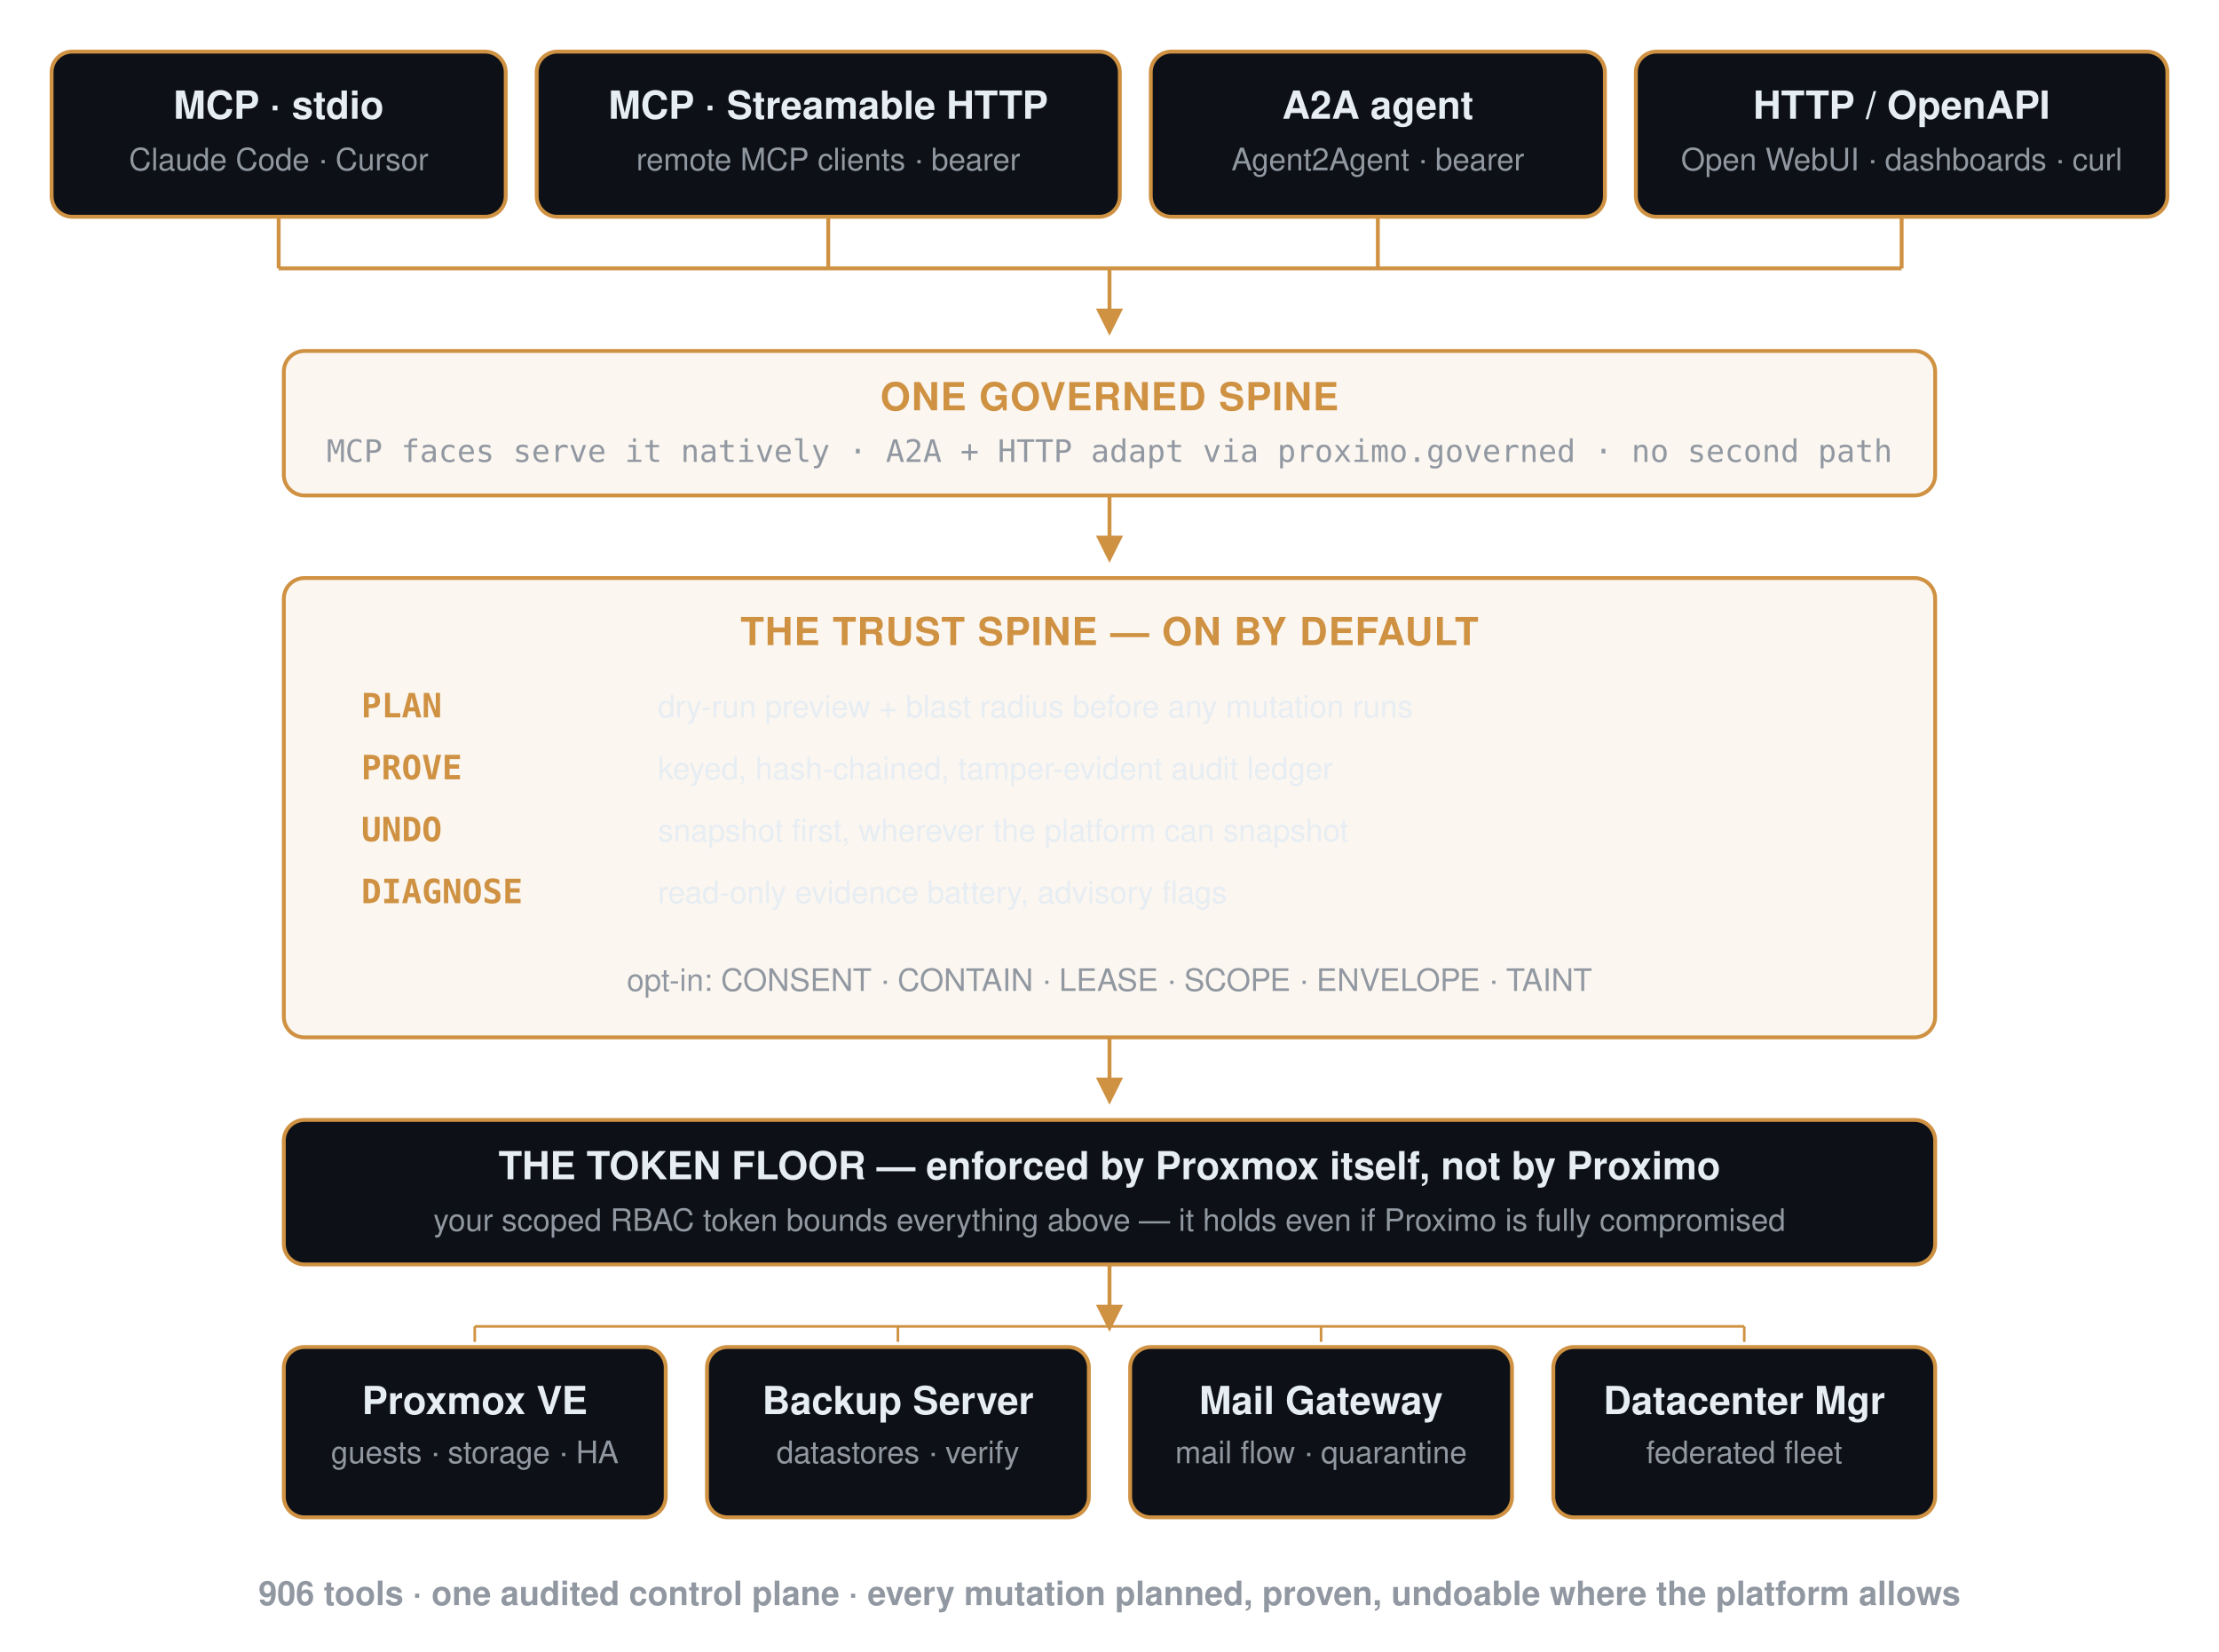
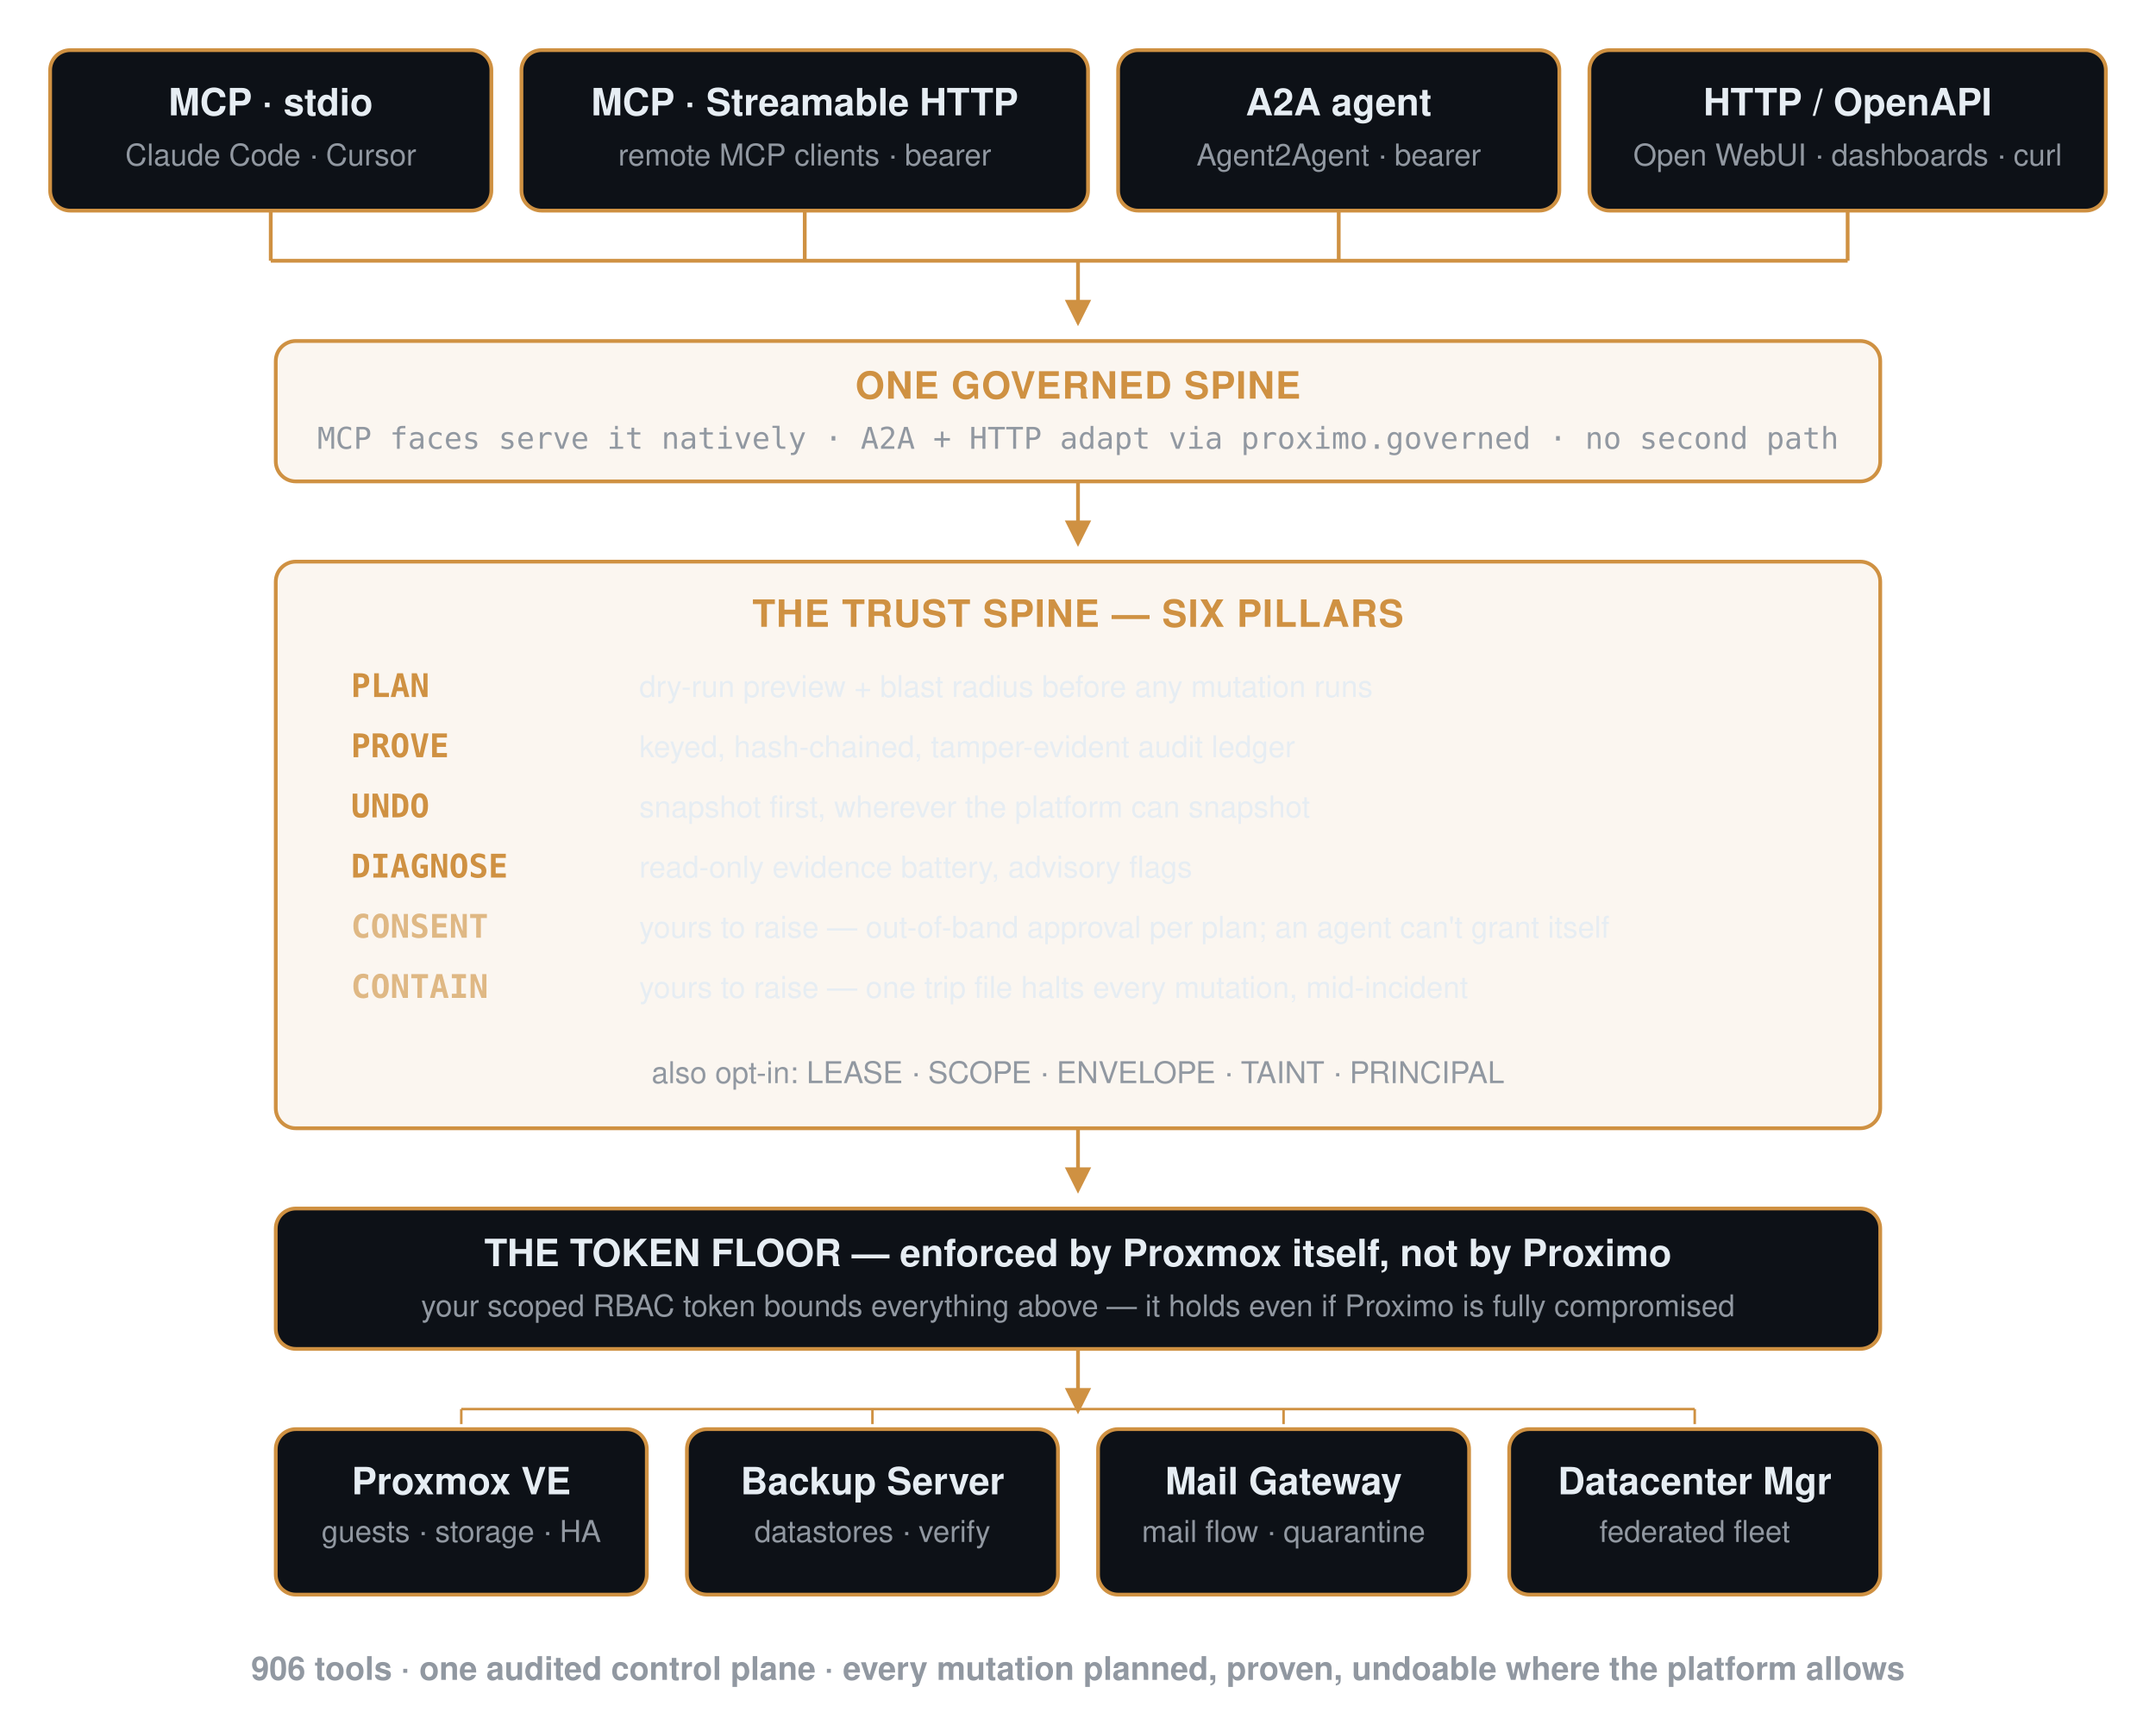
- <svg xmlns="http://www.w3.org/2000/svg" viewBox="0 0 860 640" role="img" aria-label="Proximo architecture: MCP (stdio and Streamable HTTP), A2A, and API clients over one governed spine, the trust spine, the token floor, four Proxmox products">
+ <svg xmlns="http://www.w3.org/2000/svg" viewBox="0 0 860 688" role="img" aria-label="Proximo architecture: MCP (stdio and Streamable HTTP), A2A, and API clients over one governed spine, the six-pillar trust spine (PLAN, PROVE, UNDO, DIAGNOSE standing by default; CONSENT and CONTAIN yours to raise), the token floor, four Proxmox products">
  <style>
    .t  { font: 600 15px -apple-system,'Segoe UI',Helvetica,Arial,sans-serif; fill: #e6edf3; }
    .s  { font: 12px -apple-system,'Segoe UI',Helvetica,Arial,sans-serif; fill: #9198a1; }
    .m  { font: 12px ui-monospace,SFMono-Regular,Menlo,Consolas,monospace; fill: #9198a1; }
    .h  { font: 700 15px -apple-system,'Segoe UI',Helvetica,Arial,sans-serif; fill: #cf9142; letter-spacing: .4px; }
    .p  { font: 600 13px ui-monospace,SFMono-Regular,Menlo,Consolas,monospace; fill: #cf9142; }
+     .po { font: 600 13px ui-monospace,SFMono-Regular,Menlo,Consolas,monospace; fill: #cf9142; opacity: .62; }
    .pd { font: 12px -apple-system,'Segoe UI',Helvetica,Arial,sans-serif; fill: #e6edf3; }
    .cap{ font: 600 13px -apple-system,'Segoe UI',Helvetica,Arial,sans-serif; fill: #9198a1; }
  </style>
  <defs>
    <marker id="a" viewBox="0 0 10 10" refX="8" refY="5" markerWidth="7" markerHeight="7" orient="auto-start-reverse">
      <path d="M0 0 L10 5 L0 10 z" fill="#cf9142" />
    </marker>
  </defs>
  <rect x="20" y="20" width="176" height="64" rx="8" fill="#0d1117" stroke="#cf9142" stroke-width="1.5" />
  <text x="108" y="46" text-anchor="middle" class="t">MCP · stdio</text>
  <text x="108" y="66" text-anchor="middle" class="s">Claude Code · Cursor</text>
  <rect x="208" y="20" width="226" height="64" rx="8" fill="#0d1117" stroke="#cf9142" stroke-width="1.5" />
  <text x="321" y="46" text-anchor="middle" class="t">MCP · Streamable HTTP</text>
  <text x="321" y="66" text-anchor="middle" class="s">remote MCP clients · bearer</text>
  <rect x="446" y="20" width="176" height="64" rx="8" fill="#0d1117" stroke="#cf9142" stroke-width="1.5" />
  <text x="534" y="46" text-anchor="middle" class="t">A2A agent</text>
  <text x="534" y="66" text-anchor="middle" class="s">Agent2Agent · bearer</text>
  <rect x="634" y="20" width="206" height="64" rx="8" fill="#0d1117" stroke="#cf9142" stroke-width="1.5" />
  <text x="737" y="46" text-anchor="middle" class="t">HTTP / OpenAPI</text>
  <text x="737" y="66" text-anchor="middle" class="s">Open WebUI · dashboards · curl</text>
  <path d="M108 84 V104 M321 84 V104 M534 84 V104 M737 84 V104 M108 104 H737" fill="none" stroke="#cf9142" stroke-width="1.5" />
  <path d="M430 104 V128" fill="none" stroke="#cf9142" stroke-width="1.5" marker-end="url(#a)" />
  <rect x="110" y="136" width="640" height="56" rx="8" fill="#cf914214" stroke="#cf9142" stroke-width="1.5" />
  <text x="430" y="159" text-anchor="middle" class="h">ONE GOVERNED SPINE</text>
  <text x="430" y="179" text-anchor="middle" class="m">MCP faces serve it natively · A2A + HTTP adapt via proximo.governed · no second path</text>
  <path d="M430 192 V216" fill="none" stroke="#cf9142" stroke-width="1.5" marker-end="url(#a)" />
-   <rect x="110" y="224" width="640" height="178" rx="8" fill="#cf914214" stroke="#cf9142" stroke-width="1.5" />
-   <text x="430" y="250" text-anchor="middle" class="h">THE TRUST SPINE — ON BY DEFAULT</text>
+   <rect x="110" y="224" width="640" height="226" rx="8" fill="#cf914214" stroke="#cf9142" stroke-width="1.5" />
+   <text x="430" y="250" text-anchor="middle" class="h">THE TRUST SPINE — SIX PILLARS</text>
  <text x="140" y="278" class="p">PLAN</text>
  <text x="255" y="278" class="pd">dry-run preview + blast radius before any mutation runs</text>
  <text x="140" y="302" class="p">PROVE</text>
  <text x="255" y="302" class="pd">keyed, hash-chained, tamper-evident audit ledger</text>
  <text x="140" y="326" class="p">UNDO</text>
  <text x="255" y="326" class="pd">snapshot first, wherever the platform can snapshot</text>
  <text x="140" y="350" class="p">DIAGNOSE</text>
  <text x="255" y="350" class="pd">read-only evidence battery, advisory flags</text>
-   <text x="430" y="384" text-anchor="middle" class="s">opt-in: CONSENT · CONTAIN · LEASE · SCOPE · ENVELOPE · TAINT</text>
-   <path d="M430 402 V426" fill="none" stroke="#cf9142" stroke-width="1.5" marker-end="url(#a)" />
-   <rect x="110" y="434" width="640" height="56" rx="8" fill="#0d1117" stroke="#cf9142" stroke-width="1.5" />
-   <text x="430" y="457" text-anchor="middle" class="t">THE TOKEN FLOOR — enforced by Proxmox itself, not by Proximo</text>
-   <text x="430" y="477" text-anchor="middle" class="s">your scoped RBAC token bounds everything above — it holds even if Proximo is fully compromised</text>
-   <path d="M430 490 V514" fill="none" stroke="#cf9142" stroke-width="1.5" marker-end="url(#a)" />
-   <path d="M184 514 H676" fill="none" stroke="#cf9142" stroke-width="1" />
-   <path d="M184 514 V520 M348 514 V520 M512 514 V520 M676 514 V520" fill="none" stroke="#cf9142" stroke-width="1" />
-   <rect x="110" y="522" width="148" height="66" rx="8" fill="#0d1117" stroke="#cf9142" stroke-width="1.5" />
-   <text x="184" y="548" text-anchor="middle" class="t">Proxmox VE</text>
-   <text x="184" y="567" text-anchor="middle" class="s">guests · storage · HA</text>
-   <rect x="274" y="522" width="148" height="66" rx="8" fill="#0d1117" stroke="#cf9142" stroke-width="1.5" />
-   <text x="348" y="548" text-anchor="middle" class="t">Backup Server</text>
-   <text x="348" y="567" text-anchor="middle" class="s">datastores · verify</text>
-   <rect x="438" y="522" width="148" height="66" rx="8" fill="#0d1117" stroke="#cf9142" stroke-width="1.5" />
-   <text x="512" y="548" text-anchor="middle" class="t">Mail Gateway</text>
-   <text x="512" y="567" text-anchor="middle" class="s">mail flow · quarantine</text>
-   <rect x="602" y="522" width="148" height="66" rx="8" fill="#0d1117" stroke="#cf9142" stroke-width="1.5" />
-   <text x="676" y="548" text-anchor="middle" class="t">Datacenter Mgr</text>
-   <text x="676" y="567" text-anchor="middle" class="s">federated fleet</text>
-   <text x="430" y="622" text-anchor="middle" class="cap">906 tools · one audited control plane · every mutation planned, proven, undoable where the platform allows</text>
+   <text x="140" y="374" class="po">CONSENT</text>
+   <text x="255" y="374" class="pd">yours to raise — out-of-band approval per plan; an agent can't grant itself</text>
+   <text x="140" y="398" class="po">CONTAIN</text>
+   <text x="255" y="398" class="pd">yours to raise — one trip file halts every mutation, mid-incident</text>
+   <text x="430" y="432" text-anchor="middle" class="s">also opt-in: LEASE · SCOPE · ENVELOPE · TAINT · PRINCIPAL</text>
+   <path d="M430 450 V474" fill="none" stroke="#cf9142" stroke-width="1.5" marker-end="url(#a)" />
+   <rect x="110" y="482" width="640" height="56" rx="8" fill="#0d1117" stroke="#cf9142" stroke-width="1.5" />
+   <text x="430" y="505" text-anchor="middle" class="t">THE TOKEN FLOOR — enforced by Proxmox itself, not by Proximo</text>
+   <text x="430" y="525" text-anchor="middle" class="s">your scoped RBAC token bounds everything above — it holds even if Proximo is fully compromised</text>
+   <path d="M430 538 V562" fill="none" stroke="#cf9142" stroke-width="1.5" marker-end="url(#a)" />
+   <path d="M184 562 H676" fill="none" stroke="#cf9142" stroke-width="1" />
+   <path d="M184 562 V568 M348 562 V568 M512 562 V568 M676 562 V568" fill="none" stroke="#cf9142" stroke-width="1" />
+   <rect x="110" y="570" width="148" height="66" rx="8" fill="#0d1117" stroke="#cf9142" stroke-width="1.5" />
+   <text x="184" y="596" text-anchor="middle" class="t">Proxmox VE</text>
+   <text x="184" y="615" text-anchor="middle" class="s">guests · storage · HA</text>
+   <rect x="274" y="570" width="148" height="66" rx="8" fill="#0d1117" stroke="#cf9142" stroke-width="1.5" />
+   <text x="348" y="596" text-anchor="middle" class="t">Backup Server</text>
+   <text x="348" y="615" text-anchor="middle" class="s">datastores · verify</text>
+   <rect x="438" y="570" width="148" height="66" rx="8" fill="#0d1117" stroke="#cf9142" stroke-width="1.5" />
+   <text x="512" y="596" text-anchor="middle" class="t">Mail Gateway</text>
+   <text x="512" y="615" text-anchor="middle" class="s">mail flow · quarantine</text>
+   <rect x="602" y="570" width="148" height="66" rx="8" fill="#0d1117" stroke="#cf9142" stroke-width="1.5" />
+   <text x="676" y="596" text-anchor="middle" class="t">Datacenter Mgr</text>
+   <text x="676" y="615" text-anchor="middle" class="s">federated fleet</text>
+   <text x="430" y="670" text-anchor="middle" class="cap">906 tools · one audited control plane · every mutation planned, proven, undoable where the platform allows</text>
</svg>
